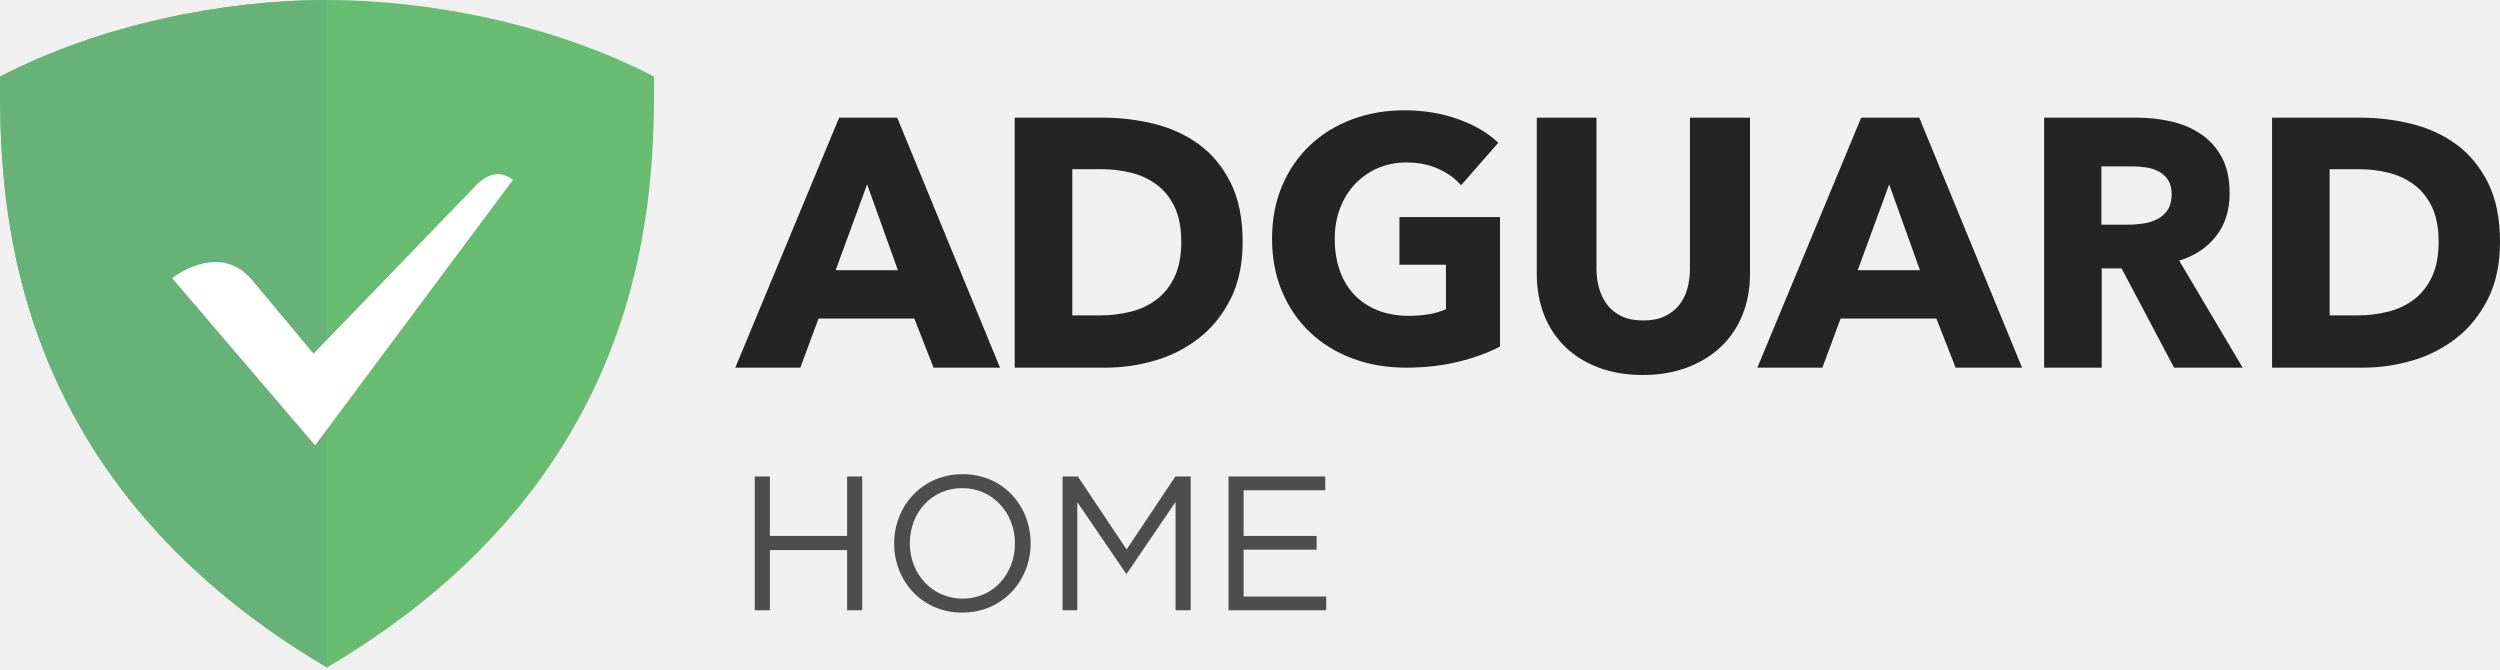
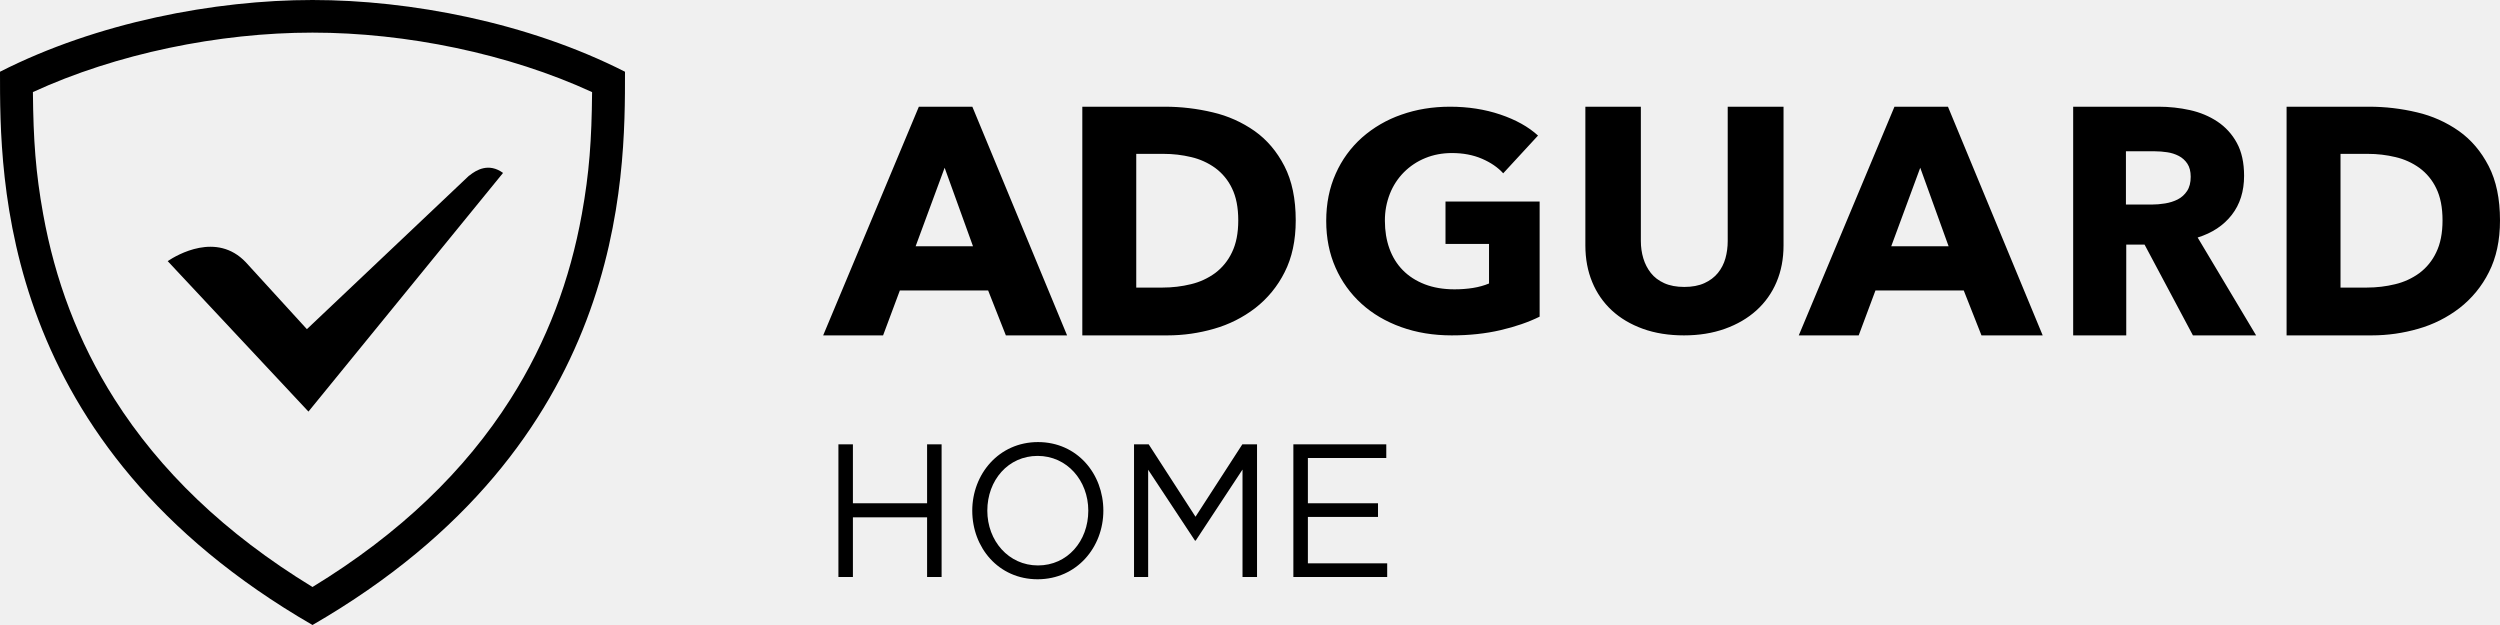
- <svg xmlns="http://www.w3.org/2000/svg" width="340" height="91" viewBox="0 0 340 91">
-   <g fill="none" fill-rule="evenodd">
-     <path d="M265.964 50l-2.615-6.675h-13.03L247.844 50H239l14.124-34h7.894L275 50h-9.036zm-9.035-24.924l-4.28 11.67h8.465l-4.185-11.67zM238 37.231c0 2.054-.342 3.924-1.027 5.609-.685 1.685-1.664 3.129-2.938 4.333-1.274 1.203-2.811 2.142-4.61 2.816-1.8.674-3.799 1.011-5.997 1.011-2.23 0-4.236-.337-6.02-1.011-1.783-.674-3.296-1.613-4.538-2.816-1.242-1.204-2.198-2.648-2.867-4.333S209 39.285 209 37.23V16h8.122v20.557c0 .93.12 1.813.358 2.648a6.82 6.82 0 0 0 1.1 2.239c.493.658 1.146 1.18 1.958 1.564.812.385 1.791.578 2.938.578 1.147 0 2.126-.193 2.938-.578.813-.385 1.473-.906 1.983-1.564a6.248 6.248 0 0 0 1.099-2.239c.223-.835.334-1.717.334-2.648V16H238v21.231zM204 47.134c-1.623.846-3.52 1.535-5.69 2.067-2.17.533-4.534.799-7.094.799-2.654 0-5.096-.423-7.329-1.268-2.232-.846-4.152-2.036-5.76-3.57-1.607-1.536-2.864-3.376-3.769-5.521-.905-2.145-1.358-4.534-1.358-7.164 0-2.663.46-5.074 1.381-7.235.921-2.161 2.194-4.002 3.817-5.52 1.623-1.52 3.528-2.686 5.713-3.5 2.185-.815 4.542-1.222 7.07-1.222 2.623 0 5.058.4 7.306 1.198 2.248.799 4.074 1.871 5.479 3.218l-5.058 5.779c-.78-.909-1.81-1.652-3.09-2.232-1.28-.58-2.732-.869-4.355-.869-1.405 0-2.7.258-3.887.775a9.345 9.345 0 0 0-3.09 2.161c-.875.924-1.554 2.02-2.038 3.289-.483 1.268-.725 2.654-.725 4.158 0 1.534.218 2.944.655 4.228.437 1.284 1.085 2.388 1.944 3.312.858.924 1.92 1.644 3.184 2.16 1.264.518 2.708.776 4.331.776.937 0 1.827-.07 2.67-.211a9.929 9.929 0 0 0 2.341-.682V36h-6.322v-6.483H204v17.617zM340 32.904c0 2.977-.54 5.547-1.618 7.708-1.079 2.16-2.501 3.937-4.268 5.33a17.637 17.637 0 0 1-5.98 3.074c-2.22.656-4.47.984-6.753.984H309V16h12.006c2.345 0 4.659.28 6.941.84 2.282.56 4.315 1.49 6.097 2.786s3.22 3.033 4.315 5.21c1.094 2.177 1.641 4.866 1.641 8.068zm-8.348 0c0-1.921-.305-3.514-.914-4.778-.61-1.265-1.423-2.273-2.44-3.026a9.649 9.649 0 0 0-3.47-1.608 16.677 16.677 0 0 0-4.01-.48h-3.986v19.88h3.799a16.86 16.86 0 0 0 4.15-.504c1.33-.336 2.502-.888 3.518-1.656 1.016-.769 1.829-1.793 2.439-3.074.61-1.28.914-2.865.914-4.754zM169 32.904c0 2.977-.54 5.547-1.618 7.708-1.079 2.16-2.501 3.937-4.268 5.33a17.637 17.637 0 0 1-5.98 3.074c-2.22.656-4.47.984-6.753.984H138V16h12.006c2.345 0 4.659.28 6.941.84 2.282.56 4.315 1.49 6.097 2.786s3.22 3.033 4.315 5.21c1.094 2.177 1.641 4.866 1.641 8.068zm-8.348 0c0-1.921-.305-3.514-.914-4.778-.61-1.265-1.423-2.273-2.44-3.026a9.649 9.649 0 0 0-3.47-1.608 16.677 16.677 0 0 0-4.01-.48h-3.986v19.88h3.799a16.86 16.86 0 0 0 4.15-.504c1.33-.336 2.502-.888 3.518-1.656 1.016-.769 1.829-1.793 2.439-3.074.61-1.28.914-2.865.914-4.754zM126.964 50l-2.615-6.675h-13.03L108.844 50H100l14.124-34h7.894L136 50h-9.036zm-9.035-24.924l-4.28 11.67h8.465l-4.185-11.67zM295.674 50l-7.135-13.494h-2.705V50H278V16h12.59c1.586 0 3.133.168 4.64.504 1.508.336 2.86.905 4.058 1.705 1.196.8 2.152 1.857 2.867 3.17.715 1.312 1.073 2.945 1.073 4.898 0 2.305-.606 4.242-1.819 5.81-1.212 1.57-2.89 2.69-5.036 3.362L305 50h-9.326zm-.327-23.58c0-.8-.163-1.448-.49-1.944a3.39 3.39 0 0 0-1.259-1.153 5.355 5.355 0 0 0-1.725-.552 12.364 12.364 0 0 0-1.842-.144h-4.243v7.924h3.777c.653 0 1.321-.056 2.005-.168a6.257 6.257 0 0 0 1.865-.6 3.596 3.596 0 0 0 1.376-1.25c.357-.543.536-1.248.536-2.112z" fill="#242424" />
-     <path d="M44.477 0C30.575 0 13.805 3.255 0 10.419 0 25.89-.19 64.436 44.477 90.772 89.145 64.436 88.956 25.89 88.956 10.42 75.149 3.255 58.38 0 44.476 0z" fill="#68BC71" />
-     <path d="M44.431 90.746C-.19 64.41 0 25.886 0 10.419 13.79 3.263 30.538.007 44.431 0v90.746z" fill="#67B279" />
-     <path d="M42.854 60.566L69.75 24.477c-1.97-1.572-3.7-.462-4.65.397l-.036.003L42.64 48.102l-8.45-10.123c-4.03-4.636-9.51-1.1-10.79-.165l19.455 22.752" fill="#FFF" />
-     <path d="M102.65 83V64.8h2.054v8.086h10.504V64.8h2.054V83h-2.054v-8.19h-10.504V83h-2.054zm28.21.312c-5.538 0-9.256-4.342-9.256-9.412 0-5.018 3.77-9.412 9.308-9.412s9.256 4.342 9.256 9.412c0 5.018-3.77 9.412-9.308 9.412zm.052-1.898c4.16 0 7.124-3.328 7.124-7.514 0-4.134-3.016-7.514-7.176-7.514s-7.124 3.328-7.124 7.514c0 4.134 3.016 7.514 7.176 7.514zM144.51 83V64.8h2.08l6.63 9.932 6.63-9.932h2.08V83h-2.054V68.258l-6.63 9.75h-.104l-6.63-9.724V83h-2.002zm22.568 0V64.8h13.156v1.872h-11.102v6.214h9.932v1.872h-9.932v6.37h11.232V83h-13.286z" fill="#4D4D4D" />
+ <svg xmlns="http://www.w3.org/2000/svg" width="164" height="41" viewBox="0 0 164 41">
+   <g fill-rule="evenodd">
+     <path d="M129.984 22l-1.162-2.945h-5.792L121.931 22H118l6.277-15h3.509L134 22h-4.016zm-4.016-10.996l-1.902 5.149h3.762l-1.86-5.149zM117 16.1c0 .88-.153 1.682-.46 2.404a5.223 5.223 0 0 1-1.318 1.857c-.57.516-1.26.918-2.066 1.207-.807.289-1.703.433-2.688.433-1 0-1.9-.144-2.699-.433-.8-.29-1.477-.691-2.034-1.207a5.232 5.232 0 0 1-1.285-1.857c-.3-.722-.45-1.524-.45-2.404V7h3.64v8.81c0 .4.054.777.161 1.135.108.358.272.677.493.96.221.281.514.505.878.67.364.165.803.248 1.317.248.514 0 .953-.083 1.317-.248.365-.165.66-.389.89-.67.228-.283.392-.602.492-.96.1-.358.15-.736.15-1.135V7H117v9.099zm-16 4.673c-.733.362-1.59.658-2.57.886-.98.228-2.047.342-3.203.342-1.199 0-2.302-.181-3.31-.544-1.008-.362-1.875-.872-2.601-1.53a6.977 6.977 0 0 1-1.703-2.366c-.409-.92-.613-1.943-.613-3.07 0-1.141.208-2.175.624-3.1a6.903 6.903 0 0 1 1.723-2.367 7.71 7.71 0 0 1 2.58-1.5C92.914 7.174 93.98 7 95.121 7c1.184 0 2.284.171 3.299.513 1.015.343 1.84.802 2.474 1.38l-2.284 2.476c-.352-.39-.817-.708-1.395-.956-.579-.249-1.234-.373-1.967-.373-.635 0-1.22.111-1.756.332a4.23 4.23 0 0 0-1.395.927 4.178 4.178 0 0 0-.92 1.41 4.734 4.734 0 0 0-.328 1.78c0 .659.099 1.263.296 1.813.197.55.49 1.024.878 1.42.387.395.867.704 1.438.926.57.221 1.223.332 1.956.332.423 0 .825-.03 1.205-.09.381-.061.733-.158 1.058-.293V16h-2.855v-2.779H101v7.55zm63-6.314c0 1.313-.244 2.447-.73 3.4a6.855 6.855 0 0 1-1.928 2.352 8.035 8.035 0 0 1-2.7 1.356 10.94 10.94 0 0 1-3.05.434H150V7h5.422c1.06 0 2.104.124 3.135.37a7.866 7.866 0 0 1 2.753 1.23c.805.572 1.454 1.338 1.949 2.298.494.96.741 2.147.741 3.56zm-3.77 0c0-.848-.138-1.55-.413-2.108a3.549 3.549 0 0 0-1.101-1.335 4.405 4.405 0 0 0-1.568-.71 7.7 7.7 0 0 0-1.81-.212h-1.8v8.771h1.715c.65 0 1.274-.074 1.874-.222a4.43 4.43 0 0 0 1.589-.731 3.62 3.62 0 0 0 1.1-1.356c.276-.565.414-1.264.414-2.097zm-75.23 0c0 1.313-.244 2.447-.73 3.4a6.855 6.855 0 0 1-1.928 2.352 8.035 8.035 0 0 1-2.7 1.356 10.94 10.94 0 0 1-3.05.434H71V7h5.422c1.06 0 2.104.124 3.135.37A7.866 7.866 0 0 1 82.31 8.6c.805.572 1.454 1.338 1.949 2.298.494.96.741 2.147.741 3.56zm-3.77 0c0-.848-.138-1.55-.413-2.108a3.549 3.549 0 0 0-1.101-1.335 4.405 4.405 0 0 0-1.568-.71 7.7 7.7 0 0 0-1.81-.212h-1.8v8.771h1.715c.65 0 1.274-.074 1.874-.222a4.43 4.43 0 0 0 1.589-.731 3.62 3.62 0 0 0 1.1-1.356c.276-.565.414-1.264.414-2.097zM65.984 22l-1.162-2.945H59.03L57.931 22H54l6.277-15h3.509L70 22h-4.016zm-4.016-10.996l-1.902 5.149h3.762l-1.86-5.149zM143.855 22l-3.171-5.953h-1.202V22H136V7h5.596c.705 0 1.392.074 2.062.222.67.149 1.271.4 1.803.753a3.9 3.9 0 0 1 1.275 1.398c.318.579.476 1.3.476 2.16 0 1.018-.269 1.872-.808 2.564-.539.693-1.285 1.187-2.238 1.484L148 22h-4.145zm-.145-10.403c0-.353-.073-.639-.218-.858a1.502 1.502 0 0 0-.56-.508 2.393 2.393 0 0 0-.766-.244 5.535 5.535 0 0 0-.819-.063h-1.886v3.495h1.679c.29 0 .587-.024.891-.074.304-.05.58-.137.83-.264.248-.128.452-.311.61-.551.16-.24.239-.551.239-.933zM55 37.851v-8.702h.951v3.866h4.866V29.15h.952v8.702h-.952v-3.916h-4.866v3.916H55zM68.068 38c-2.565 0-4.288-2.076-4.288-4.5 0-2.4 1.747-4.5 4.312-4.5 2.565 0 4.288 2.076 4.288 4.5 0 2.4-1.747 4.5-4.312 4.5zm.024-.907c1.927 0 3.3-1.592 3.3-3.593 0-1.977-1.397-3.593-3.324-3.593-1.927 0-3.3 1.592-3.3 3.593 0 1.977 1.397 3.593 3.324 3.593zm6.3.758v-8.702h.963l3.07 4.749 3.072-4.749h.964v8.702h-.952v-7.049l-3.071 4.662h-.048l-3.071-4.65v7.037h-.928zm10.453 0v-8.702h6.095v.895h-5.143v2.971h4.6v.895h-4.6v3.046H91v.895h-6.155z" />
+     <path fill-rule="nonzero" d="M2.831 14.045c.775 4.287 2.266 8.333 4.685 12.143 2.958 4.659 7.21 8.797 12.984 12.319 5.774-3.522 10.026-7.66 12.984-12.319 2.42-3.81 3.91-7.856 4.685-12.143.489-2.706.644-4.844.672-8.003C33.368 3.522 26.636 2.14 20.5 2.14c-6.137 0-12.869 1.381-18.341 3.9.028 3.16.183 5.298.672 8.004zM20.5 0C26.908 0 34.637 1.47 41 4.706c0 6.988.087 24.398-20.5 36.294C-.088 29.104 0 11.694 0 4.706 6.363 1.47 14.092 0 20.5 0z" />
+     <path d="M20.234 27L33 11.344c-.935-.682-1.756-.2-2.208.172l-.016.001-10.644 10.076-4.01-4.392c-1.913-2.011-4.514-.477-5.122-.072L20.234 27" />
  </g>
</svg>
